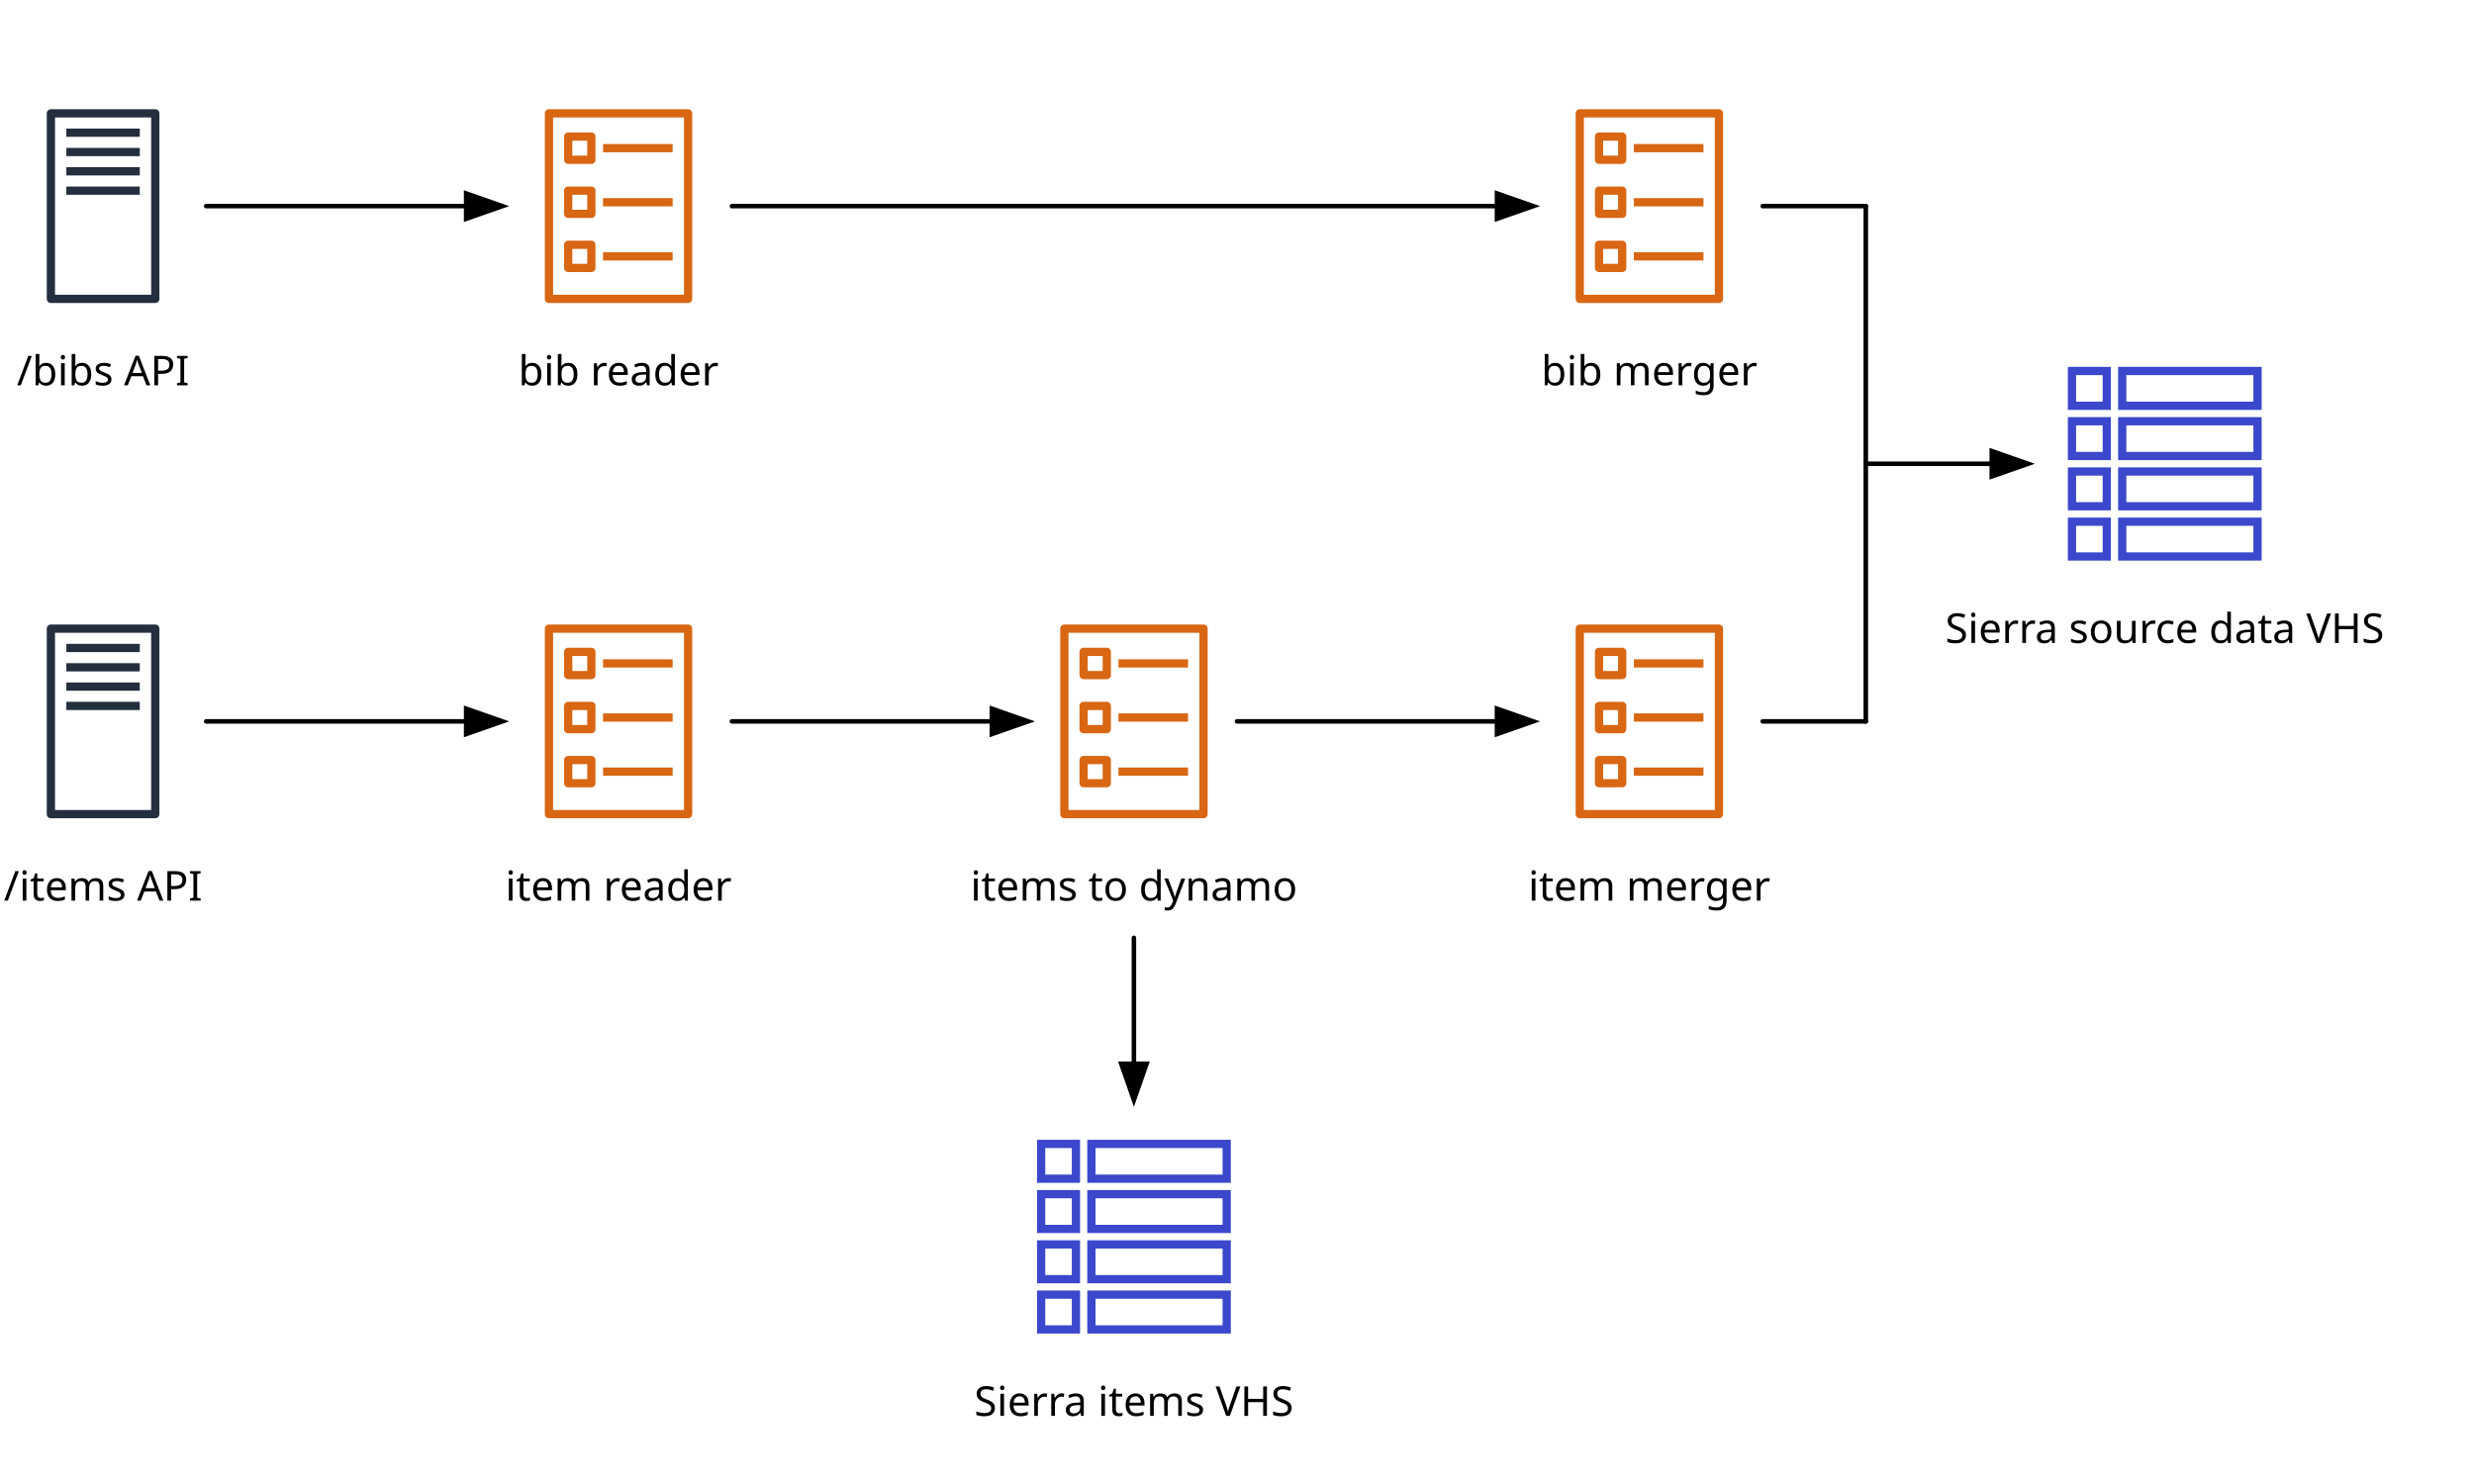
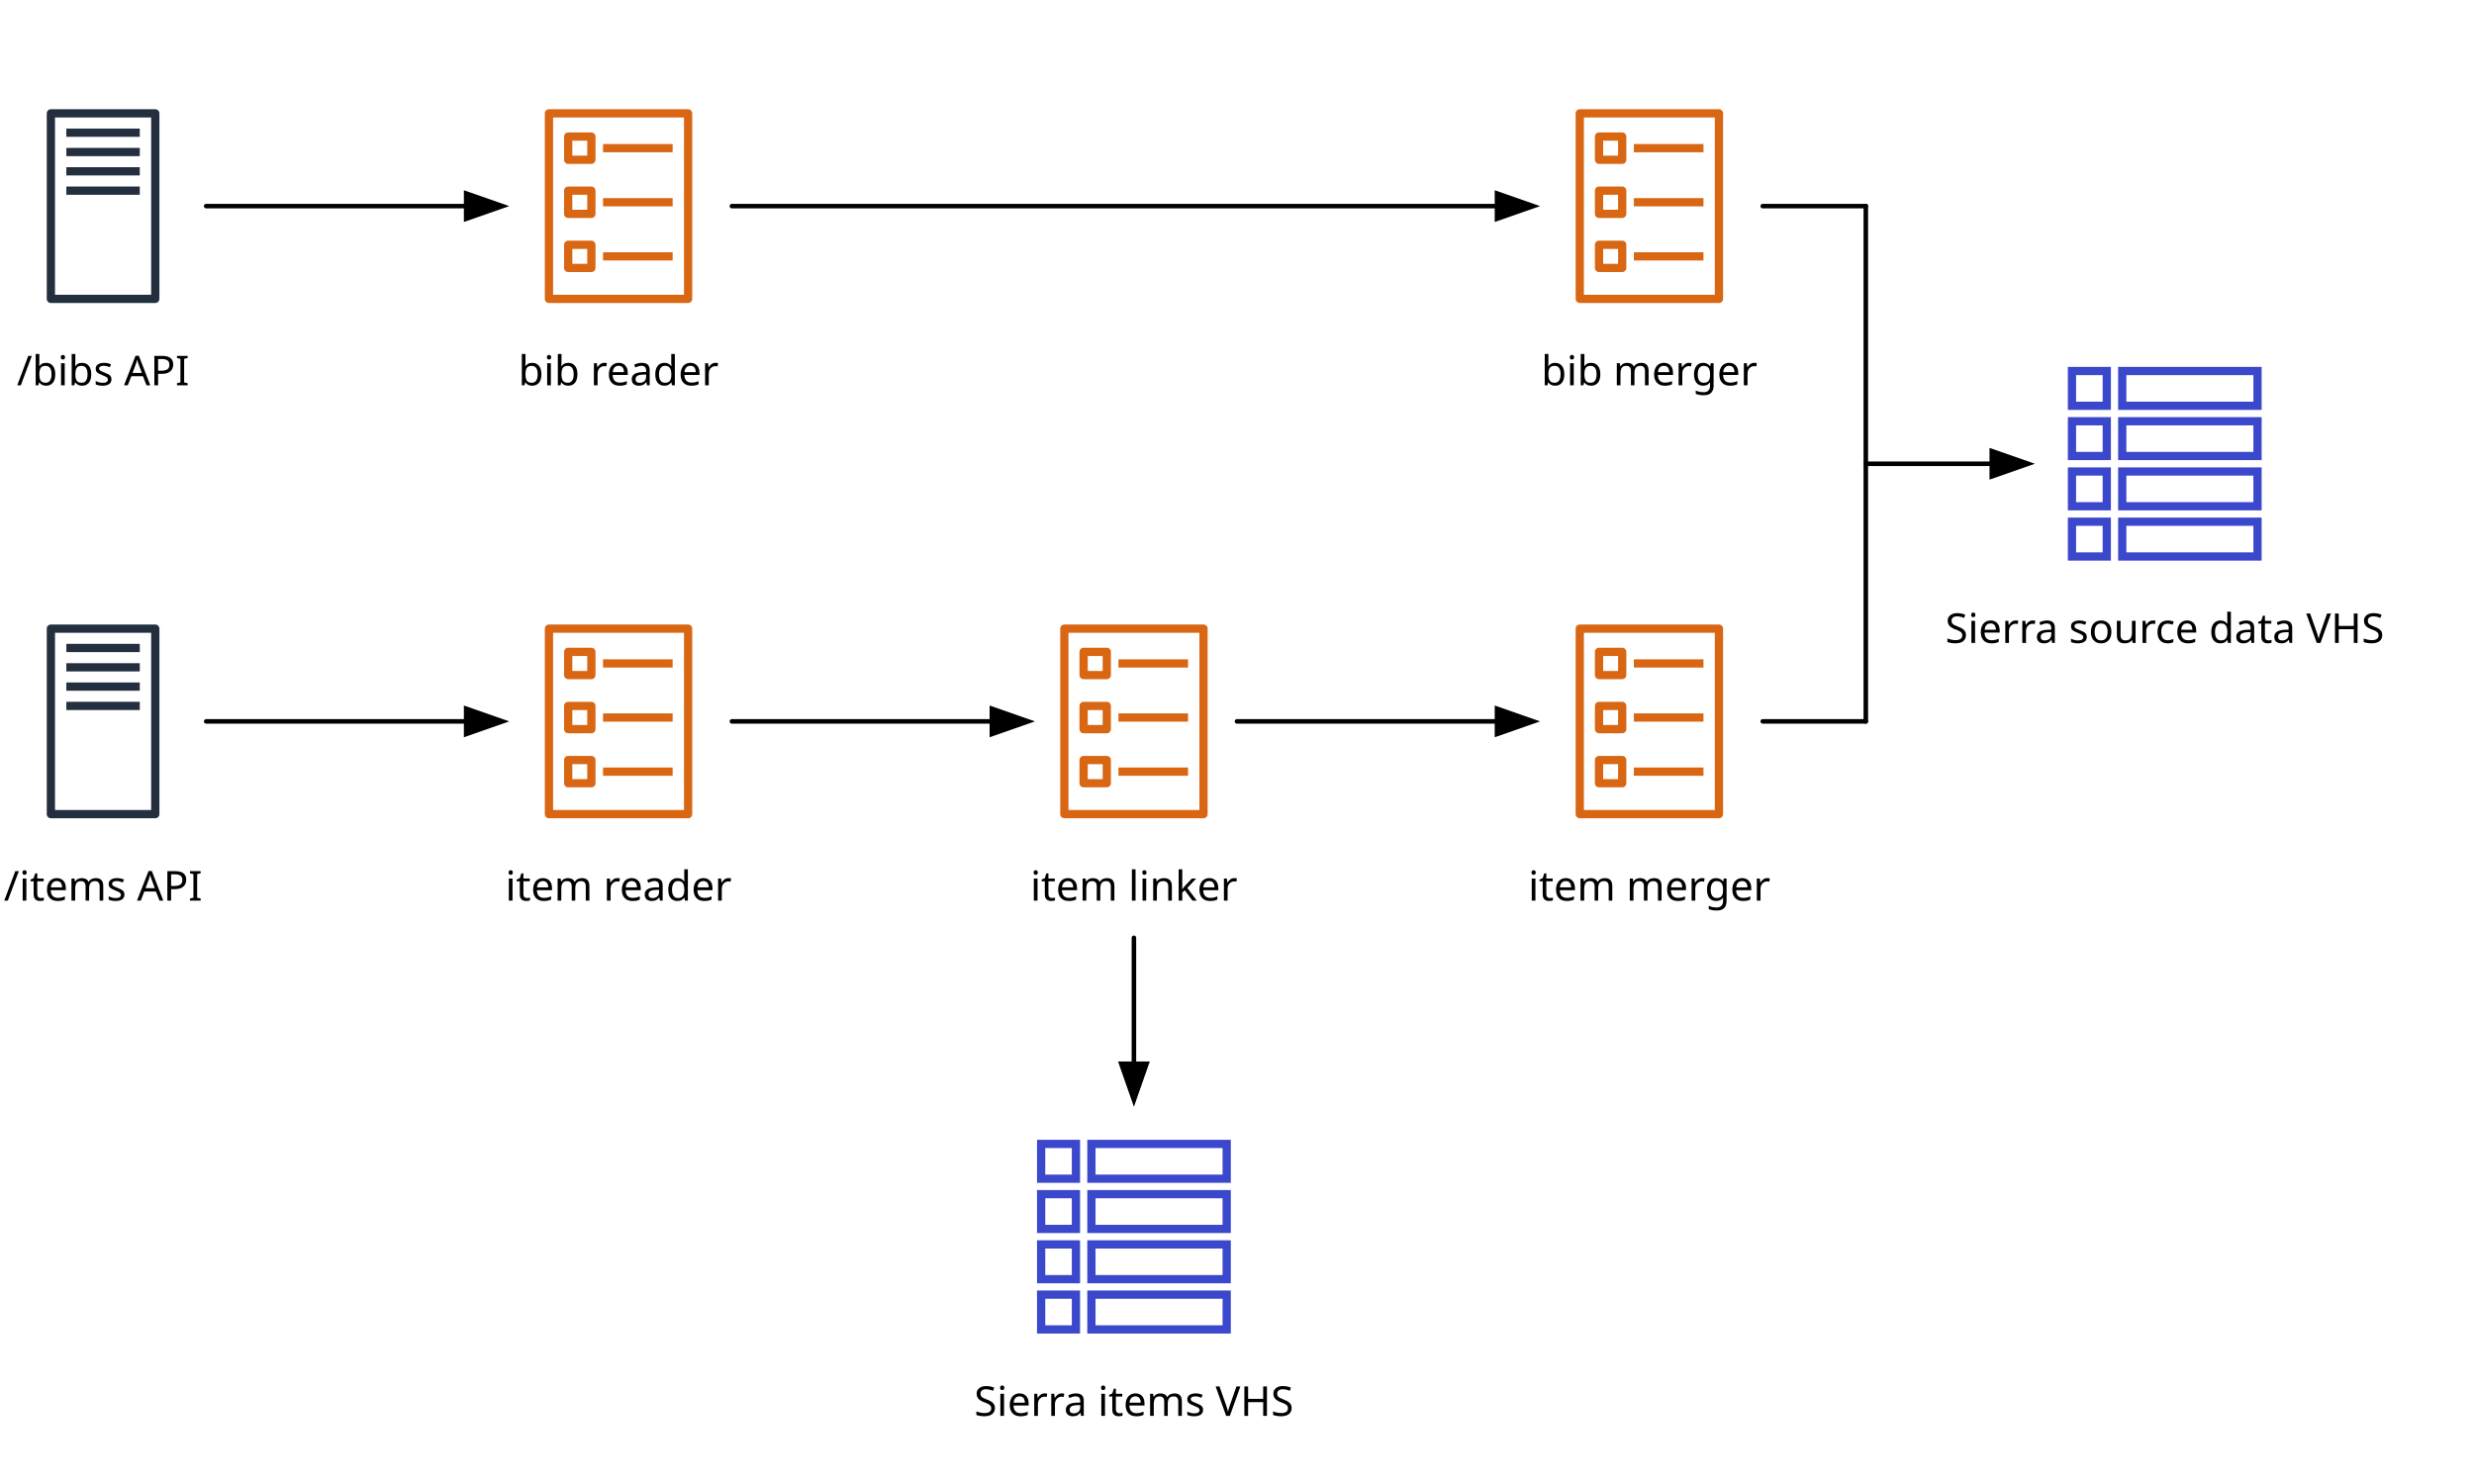
<svg xmlns="http://www.w3.org/2000/svg" viewBox="0 0 600 360">
  <defs>
    <style>
      text {
        fill: black;
        font-size: 10px;
        stroke: none;
        text-anchor: middle;
        dominant-baseline: middle;
        font-family: sans-serif;
      }

      .cls-server-1{fill:#232f3e;}
      .cls-task-1{fill:#d86613;}
      .cls-dynamo-1{fill:#3b48cc;}

      line {
        stroke-linecap: round;
        stroke-width: 1.1;
      }
    </style>
  </defs>
  <svg x="0" y="25">
    <path class="cls-server-1" d="M37.66,48.5H12.34a1,1,0,0,1-1-1V2.5a1,1,0,0,1,1-1H37.66a1,1,0,0,1,1,1v45A1,1,0,0,1,37.66,48.5Zm-24.32-2H36.66V3.5H13.34Z" />
    <rect class="cls-server-1" x="16.09" y="6.19" width="17.81" height="2" />
    <rect class="cls-server-1" x="16.09" y="10.88" width="17.81" height="2" />
    <rect class="cls-server-1" x="16.09" y="15.56" width="17.81" height="2" />
    <rect class="cls-server-1" x="16.09" y="20.25" width="17.81" height="2" />
    <text x="25" y="65">/bibs API</text>
  </svg>
  <svg x="125" y="25">
    <path class="cls-task-1" d="M41.88,48.5H8.13a1,1,0,0,1-1-1V2.5a1,1,0,0,1,1-1H41.88a1,1,0,0,1,1,1v45A1,1,0,0,1,41.88,48.5Zm-32.75-2H40.88V3.5H9.13Z" />
    <path class="cls-task-1" d="M18.42,14.76H12.8a1,1,0,0,1-1-1V8.13a1,1,0,0,1,1-1h5.62a1,1,0,0,1,1,1v5.63A1,1,0,0,1,18.42,14.76Zm-4.62-2h3.62V9.13H13.8Z" />
    <path class="cls-task-1" d="M18.42,27.88H12.8a1,1,0,0,1-1-1V21.25a1,1,0,0,1,1-1h5.62a1,1,0,0,1,1,1v5.63A1,1,0,0,1,18.42,27.88Zm-4.62-2h3.62V22.25H13.8Z" />
    <path class="cls-task-1" d="M18.42,41H12.8a1,1,0,0,1-1-1V34.38a1,1,0,0,1,1-1h5.62a1,1,0,0,1,1,1V40A1,1,0,0,1,18.42,41ZM13.8,39h3.62V35.38H13.8Z" />
    <rect class="cls-task-1" x="21.25" y="9.94" width="16.88" height="2" />
    <rect class="cls-task-1" x="21.25" y="23.06" width="16.88" height="2" />
    <rect class="cls-task-1" x="21.25" y="36.19" width="16.88" height="2" />
    <text x="25" y="65">bib reader</text>
  </svg>
  <svg x="0" y="150">
    <path class="cls-server-1" d="M37.66,48.5H12.34a1,1,0,0,1-1-1V2.5a1,1,0,0,1,1-1H37.66a1,1,0,0,1,1,1v45A1,1,0,0,1,37.66,48.5Zm-24.32-2H36.66V3.5H13.34Z" />
    <rect class="cls-server-1" x="16.09" y="6.19" width="17.81" height="2" />
    <rect class="cls-server-1" x="16.09" y="10.88" width="17.81" height="2" />
    <rect class="cls-server-1" x="16.09" y="15.56" width="17.81" height="2" />
    <rect class="cls-server-1" x="16.09" y="20.25" width="17.81" height="2" />
    <text x="25" y="65">/items API</text>
  </svg>
  <svg x="125" y="150">
    <path class="cls-task-1" d="M41.88,48.5H8.13a1,1,0,0,1-1-1V2.5a1,1,0,0,1,1-1H41.88a1,1,0,0,1,1,1v45A1,1,0,0,1,41.88,48.5Zm-32.75-2H40.88V3.5H9.13Z" />
    <path class="cls-task-1" d="M18.42,14.76H12.8a1,1,0,0,1-1-1V8.13a1,1,0,0,1,1-1h5.62a1,1,0,0,1,1,1v5.63A1,1,0,0,1,18.42,14.76Zm-4.62-2h3.62V9.13H13.8Z" />
    <path class="cls-task-1" d="M18.42,27.88H12.8a1,1,0,0,1-1-1V21.25a1,1,0,0,1,1-1h5.62a1,1,0,0,1,1,1v5.63A1,1,0,0,1,18.42,27.88Zm-4.62-2h3.62V22.25H13.8Z" />
    <path class="cls-task-1" d="M18.42,41H12.8a1,1,0,0,1-1-1V34.38a1,1,0,0,1,1-1h5.62a1,1,0,0,1,1,1V40A1,1,0,0,1,18.42,41ZM13.8,39h3.62V35.38H13.8Z" />
    <rect class="cls-task-1" x="21.25" y="9.94" width="16.88" height="2" />
    <rect class="cls-task-1" x="21.25" y="23.06" width="16.88" height="2" />
    <rect class="cls-task-1" x="21.25" y="36.19" width="16.88" height="2" />
  </svg>
  <text x="150" y="215">item reader</text>
  <svg x="250" y="150">
    <path class="cls-task-1" d="M41.88,48.5H8.13a1,1,0,0,1-1-1V2.5a1,1,0,0,1,1-1H41.88a1,1,0,0,1,1,1v45A1,1,0,0,1,41.88,48.5Zm-32.75-2H40.88V3.5H9.13Z" />
    <path class="cls-task-1" d="M18.42,14.76H12.8a1,1,0,0,1-1-1V8.13a1,1,0,0,1,1-1h5.62a1,1,0,0,1,1,1v5.63A1,1,0,0,1,18.42,14.76Zm-4.62-2h3.62V9.13H13.8Z" />
    <path class="cls-task-1" d="M18.42,27.88H12.8a1,1,0,0,1-1-1V21.25a1,1,0,0,1,1-1h5.62a1,1,0,0,1,1,1v5.63A1,1,0,0,1,18.42,27.88Zm-4.62-2h3.62V22.25H13.8Z" />
    <path class="cls-task-1" d="M18.42,41H12.8a1,1,0,0,1-1-1V34.38a1,1,0,0,1,1-1h5.62a1,1,0,0,1,1,1V40A1,1,0,0,1,18.42,41ZM13.8,39h3.62V35.38H13.8Z" />
    <rect class="cls-task-1" x="21.25" y="9.94" width="16.88" height="2" />
    <rect class="cls-task-1" x="21.25" y="23.06" width="16.88" height="2" />
    <rect class="cls-task-1" x="21.25" y="36.19" width="16.88" height="2" />
  </svg>
-   <text x="275" y="215">items to dynamo</text>
+   <text x="275" y="215">item linker</text>
  <svg x="250" y="275">
    <path class="cls-dynamo-1" d="M11.94,11.94H1.5V1.5H11.94Zm-8.44-2H9.94V3.5H3.5Z" />
    <path class="cls-dynamo-1" d="M11.94,24.12H1.5V13.69H11.94Zm-8.44-2H9.94V15.69H3.5Z" />
    <path class="cls-dynamo-1" d="M11.94,36.31H1.5V25.88H11.94Zm-8.44-2H9.94V27.88H3.5Z" />
    <path class="cls-dynamo-1" d="M11.94,48.5H1.5V38.06H11.94Zm-8.44-2H9.94V40.06H3.5Z" />
    <path class="cls-dynamo-1" d="M48.5,11.94H13.69V1.5H48.5Zm-32.81-2H46.5V3.5H15.69Z" />
    <path class="cls-dynamo-1" d="M48.5,24.12H13.69V13.69H48.5Zm-32.81-2H46.5V15.69H15.69Z" />
    <path class="cls-dynamo-1" d="M48.5,36.31H13.69V25.88H48.5Zm-32.81-2H46.5V27.88H15.69Z" />
    <path class="cls-dynamo-1" d="M48.5,48.5H13.69V38.06H48.5Zm-32.81-2H46.5V40.06H15.69Z" />
  </svg>
  <text x="275" y="340">Sierra items VHS</text>
  <svg x="375" y="150">
    <path class="cls-task-1" d="M41.88,48.5H8.13a1,1,0,0,1-1-1V2.5a1,1,0,0,1,1-1H41.88a1,1,0,0,1,1,1v45A1,1,0,0,1,41.88,48.5Zm-32.75-2H40.88V3.5H9.13Z" />
    <path class="cls-task-1" d="M18.42,14.76H12.8a1,1,0,0,1-1-1V8.13a1,1,0,0,1,1-1h5.62a1,1,0,0,1,1,1v5.63A1,1,0,0,1,18.42,14.76Zm-4.62-2h3.62V9.13H13.8Z" />
    <path class="cls-task-1" d="M18.42,27.88H12.8a1,1,0,0,1-1-1V21.25a1,1,0,0,1,1-1h5.62a1,1,0,0,1,1,1v5.63A1,1,0,0,1,18.42,27.88Zm-4.62-2h3.62V22.25H13.8Z" />
    <path class="cls-task-1" d="M18.42,41H12.8a1,1,0,0,1-1-1V34.38a1,1,0,0,1,1-1h5.62a1,1,0,0,1,1,1V40A1,1,0,0,1,18.42,41ZM13.8,39h3.62V35.38H13.8Z" />
    <rect class="cls-task-1" x="21.25" y="9.94" width="16.88" height="2" />
    <rect class="cls-task-1" x="21.25" y="23.06" width="16.88" height="2" />
    <rect class="cls-task-1" x="21.25" y="36.19" width="16.88" height="2" />
  </svg>
  <text x="400" y="215">item merger</text>
  <svg x="375" y="25">
    <path class="cls-task-1" d="M41.88,48.5H8.13a1,1,0,0,1-1-1V2.5a1,1,0,0,1,1-1H41.88a1,1,0,0,1,1,1v45A1,1,0,0,1,41.88,48.5Zm-32.75-2H40.88V3.5H9.13Z" />
    <path class="cls-task-1" d="M18.42,14.76H12.8a1,1,0,0,1-1-1V8.13a1,1,0,0,1,1-1h5.62a1,1,0,0,1,1,1v5.63A1,1,0,0,1,18.42,14.76Zm-4.62-2h3.62V9.13H13.8Z" />
    <path class="cls-task-1" d="M18.42,27.88H12.8a1,1,0,0,1-1-1V21.25a1,1,0,0,1,1-1h5.62a1,1,0,0,1,1,1v5.63A1,1,0,0,1,18.42,27.88Zm-4.62-2h3.62V22.25H13.8Z" />
    <path class="cls-task-1" d="M18.42,41H12.8a1,1,0,0,1-1-1V34.38a1,1,0,0,1,1-1h5.62a1,1,0,0,1,1,1V40A1,1,0,0,1,18.42,41ZM13.8,39h3.62V35.38H13.8Z" />
    <rect class="cls-task-1" x="21.25" y="9.94" width="16.88" height="2" />
    <rect class="cls-task-1" x="21.25" y="23.06" width="16.88" height="2" />
    <rect class="cls-task-1" x="21.25" y="36.19" width="16.88" height="2" />
  </svg>
  <text x="400" y="90">bib merger</text>
  <svg x="500" y="87.5">
    <path class="cls-dynamo-1" d="M11.94,11.94H1.5V1.5H11.94Zm-8.44-2H9.94V3.5H3.5Z" />
    <path class="cls-dynamo-1" d="M11.94,24.12H1.5V13.69H11.94Zm-8.44-2H9.94V15.69H3.5Z" />
    <path class="cls-dynamo-1" d="M11.94,36.31H1.5V25.88H11.94Zm-8.44-2H9.94V27.88H3.5Z" />
    <path class="cls-dynamo-1" d="M11.94,48.5H1.5V38.06H11.94Zm-8.44-2H9.94V40.06H3.5Z" />
    <path class="cls-dynamo-1" d="M48.5,11.94H13.69V1.5H48.5Zm-32.81-2H46.5V3.5H15.69Z" />
    <path class="cls-dynamo-1" d="M48.5,24.12H13.69V13.69H48.5Zm-32.81-2H46.5V15.69H15.69Z" />
    <path class="cls-dynamo-1" d="M48.5,36.31H13.69V25.88H48.5Zm-32.81-2H46.5V27.88H15.69Z" />
    <path class="cls-dynamo-1" d="M48.5,48.5H13.69V38.06H48.5Zm-32.81-2H46.5V40.06H15.69Z" />
  </svg>
  <text x="525" y="152.5">Sierra source data VHS</text>
  <marker id="arrowhead" markerWidth="10" markerHeight="7" refX="0" refY="3.5" orient="auto">
    <polygon points="0 0, 10 3.5, 0 7" />
  </marker>
  <svg y="0">
    <line x1="50" x2="112.5" y1="50" y2="50" stroke="black" stroke-width="1" marker-end="url(#arrowhead)" />
    <line x1="177.5" x2="362.5" y1="50" y2="50" stroke="black" stroke-width="1" marker-end="url(#arrowhead)" />
  </svg>
  <line x1="427.5" x2="452.5" y1="50" y2="50" stroke="black" stroke-width="1" />
  <line x1="452.5" x2="452.5" y1="50" y2="175" stroke="black" stroke-width="1" />
  <line x1="427.5" x2="452.5" y1="175" y2="175" stroke="black" stroke-width="1" />
  <line x1="452.5" x2="482.5" y1="112.5" y2="112.5" stroke="black" stroke-width="1" marker-end="url(#arrowhead)" />
  <svg y="125">
    <line x1="50" x2="112.5" y1="50" y2="50" stroke="black" stroke-width="1" marker-end="url(#arrowhead)" />
    <line x1="177.5" x2="240" y1="50" y2="50" stroke="black" stroke-width="1" marker-end="url(#arrowhead)" />
    <line x1="300" x2="362.5" y1="50" y2="50" stroke="black" stroke-width="1" marker-end="url(#arrowhead)" />
    <line x1="275" x2="275" y1="102.5" y2="132.5" stroke="black" stroke-width="1" marker-end="url(#arrowhead)" />
  </svg>
</svg>
